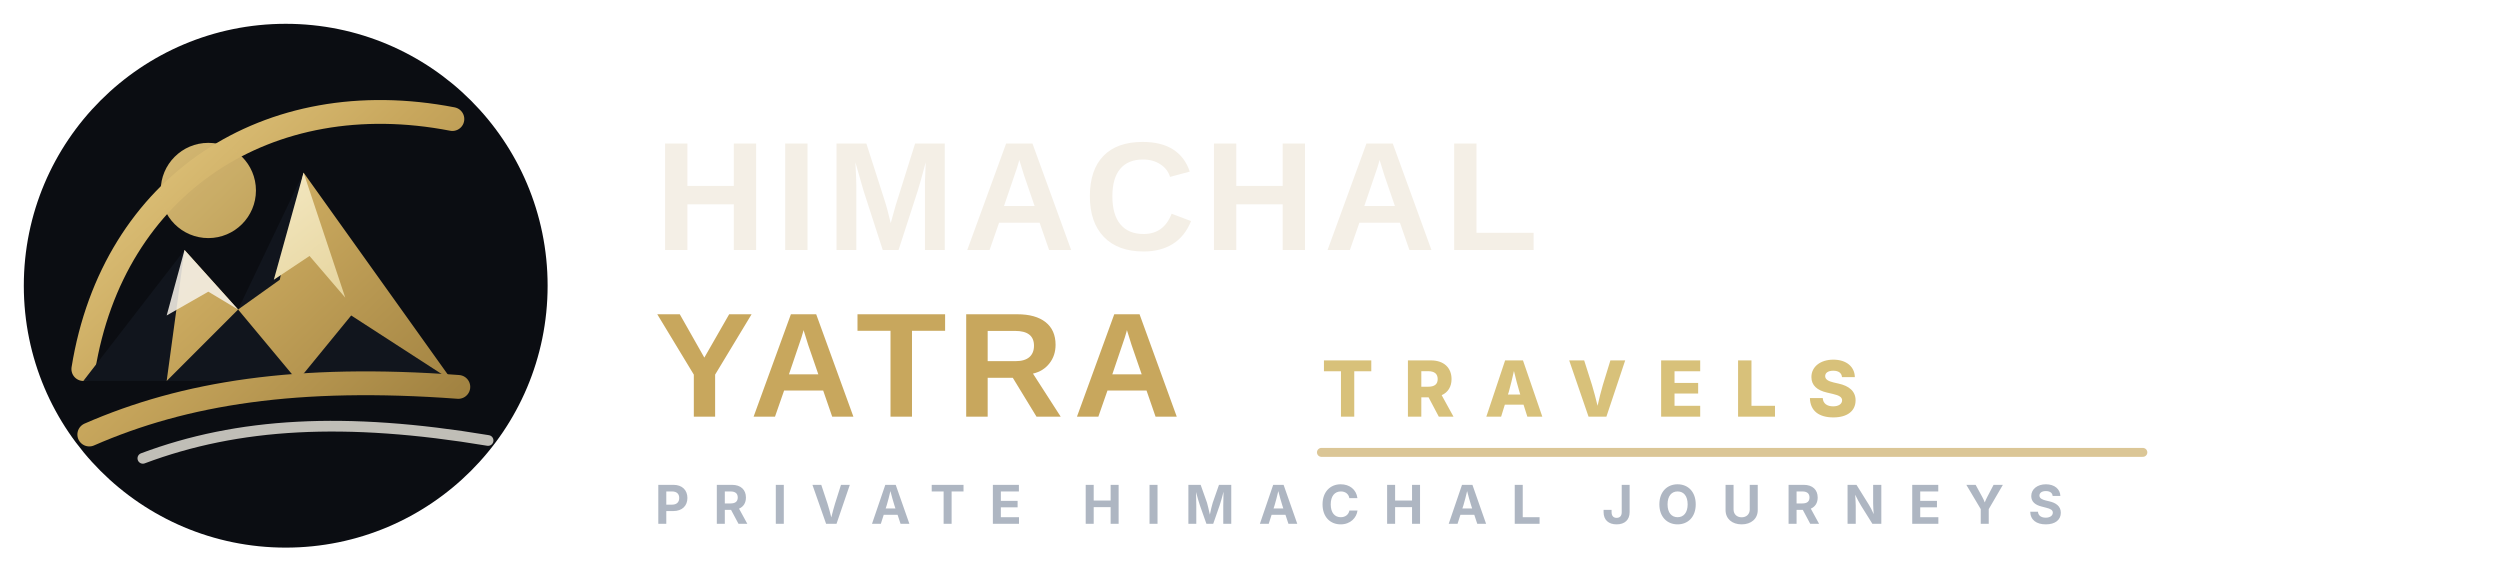
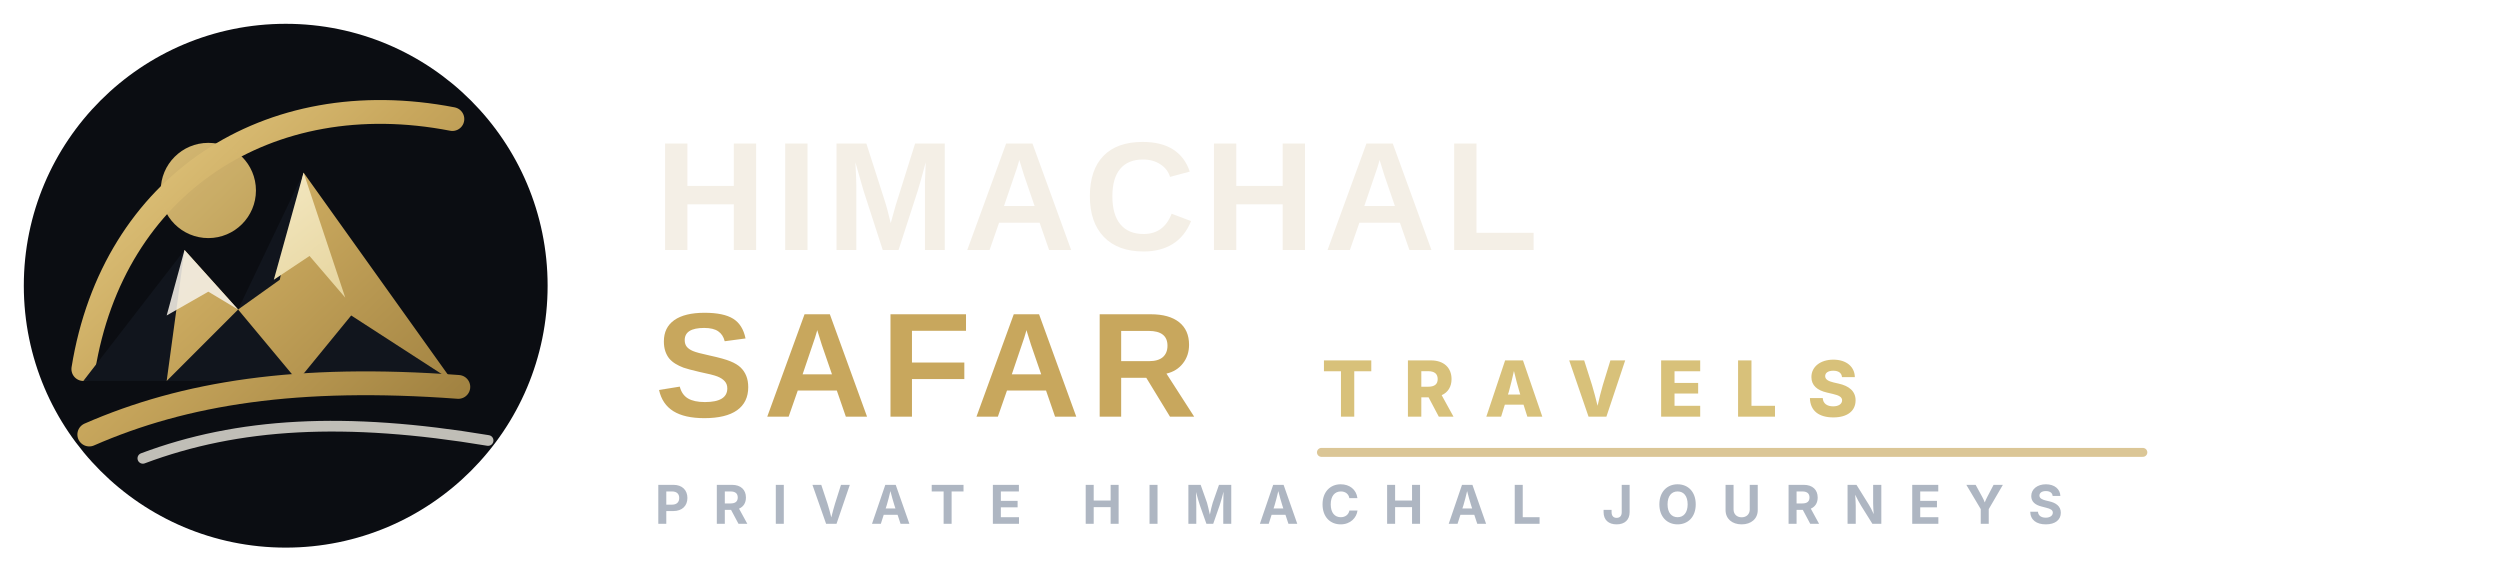
- <svg xmlns="http://www.w3.org/2000/svg" viewBox="0 0 420 96" role="img" aria-label="Himachal Yatra Travels">
+ <svg xmlns="http://www.w3.org/2000/svg" viewBox="0 0 420 96" role="img" aria-label="Himachal Safar">
  <defs>
    <linearGradient id="gold" x1="10" y1="8" x2="84" y2="86" gradientUnits="userSpaceOnUse">
      <stop offset="0" stop-color="#F0D891" />
      <stop offset="0.45" stop-color="#C8A75D" />
      <stop offset="1" stop-color="#8F7134" />
    </linearGradient>
    <linearGradient id="ivory" x1="30" y1="16" x2="72" y2="70" gradientUnits="userSpaceOnUse">
      <stop offset="0" stop-color="#FFF8DF" />
      <stop offset="1" stop-color="#D8C17A" />
    </linearGradient>
  </defs>
  <g>
    <circle cx="48" cy="48" r="44" fill="#0B0D12" />
    <path d="M14 62C19 31 45 14 76 20" fill="none" stroke="url(#gold)" stroke-width="4" stroke-linecap="round" />
    <circle cx="35" cy="32" r="8" fill="url(#gold)" opacity=".95" />
    <path d="M14 64 31 42 40 52 51 29 76 64Z" fill="#11151D" />
    <path d="M31 42 40 52 47 47 51 29 76 64 59 53 50 64 40 52 28 64Z" fill="url(#gold)" />
    <path d="M51 29 46 47 52 43 58 50Z" fill="url(#ivory)" />
    <path d="M31 42 28 53 35 49 40 52Z" fill="#F4EFE6" opacity=".88" />
    <path d="M15 73C31 66 50 63 77 65" fill="none" stroke="url(#gold)" stroke-width="4" stroke-linecap="round" />
    <path d="M24 77C40 71 58 70 82 74" fill="none" stroke="#F4EFE6" stroke-width="1.8" stroke-linecap="round" opacity=".78" />
  </g>
  <text x="110" y="42" font-family="Montserrat, Poppins, Arial, sans-serif" font-size="26" font-weight="900" fill="#F4EFE6" letter-spacing="1.4">HIMACHAL</text>
-   <text x="110" y="70" font-family="Montserrat, Poppins, Arial, sans-serif" font-size="25" font-weight="900" fill="#C8A75D" letter-spacing="1.6">YATRA</text>
+   <text x="110" y="70" font-family="Montserrat, Poppins, Arial, sans-serif" font-size="25" font-weight="900" fill="#C8A75D" letter-spacing="1.6">SAFAR</text>
  <text x="222" y="70" font-family="Inter, Arial, sans-serif" font-size="13" font-weight="800" fill="#D8C17A" letter-spacing="5">TRAVELS</text>
  <path d="M222 76H360" stroke="#C8A75D" stroke-width="1.5" stroke-linecap="round" opacity=".65" />
  <text x="110" y="88" font-family="Inter, Arial, sans-serif" font-size="9" font-weight="700" fill="#AEB6C2" letter-spacing="4">PRIVATE HIMACHAL JOURNEYS</text>
</svg>
